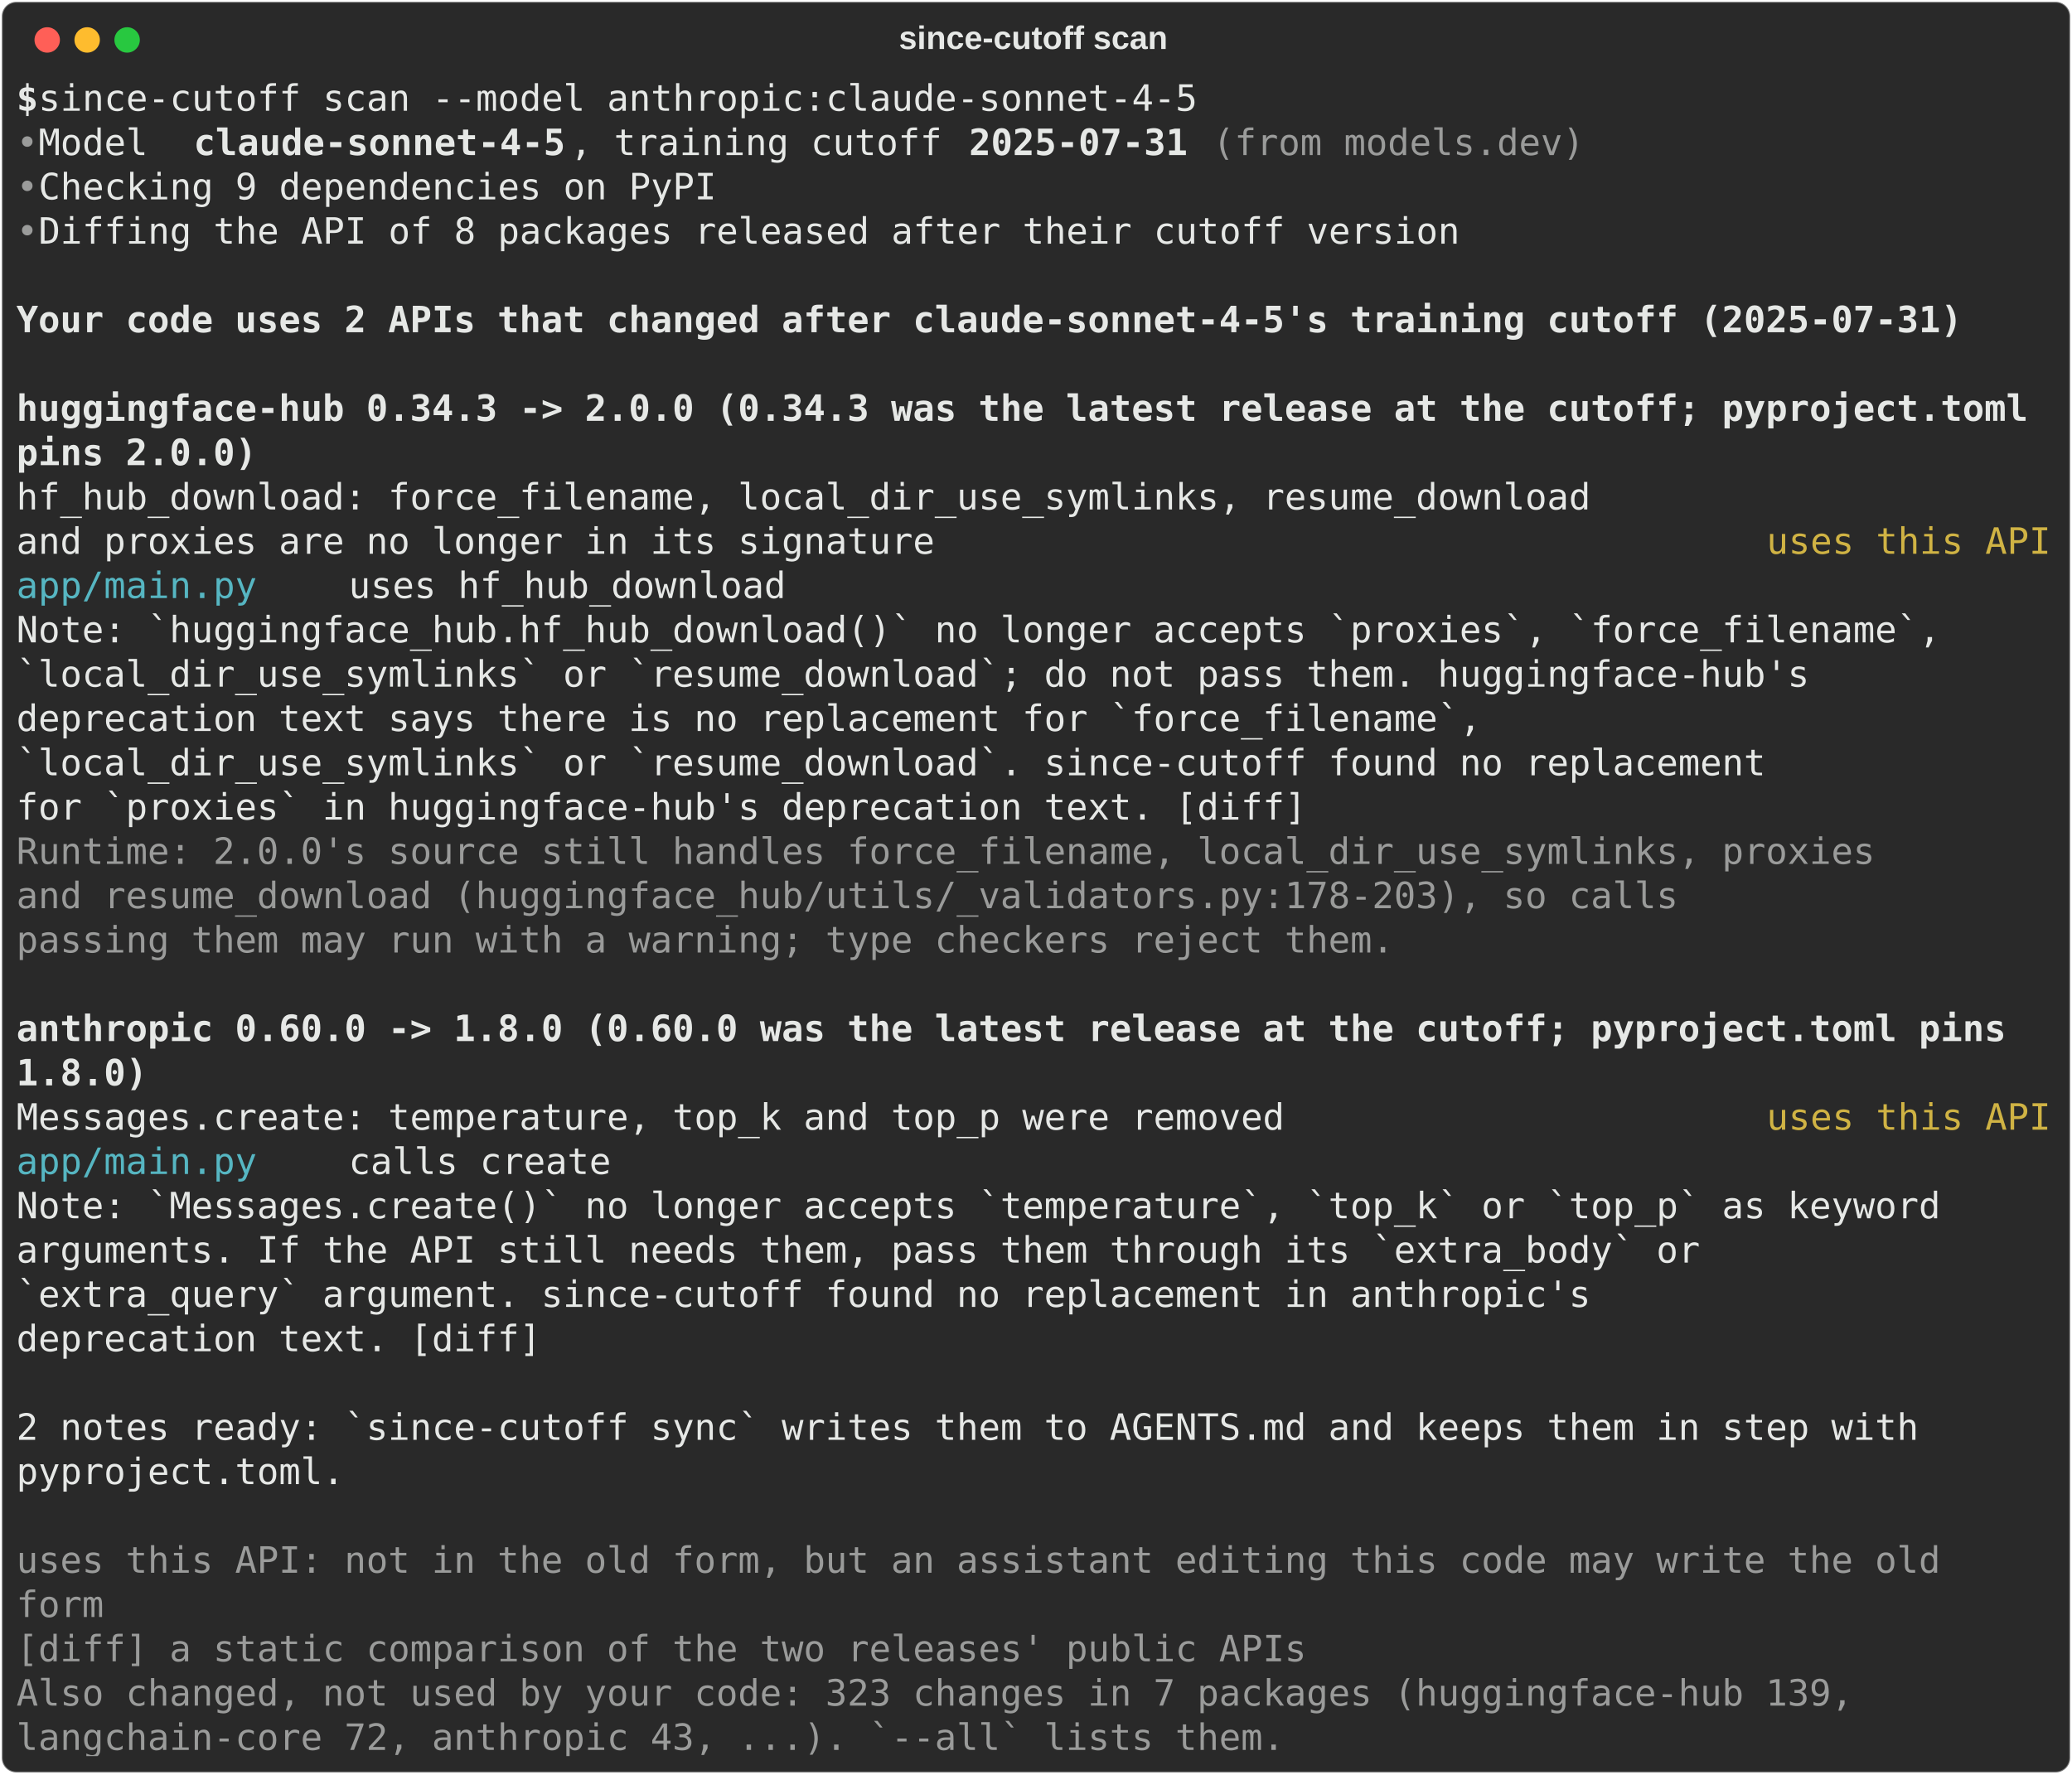
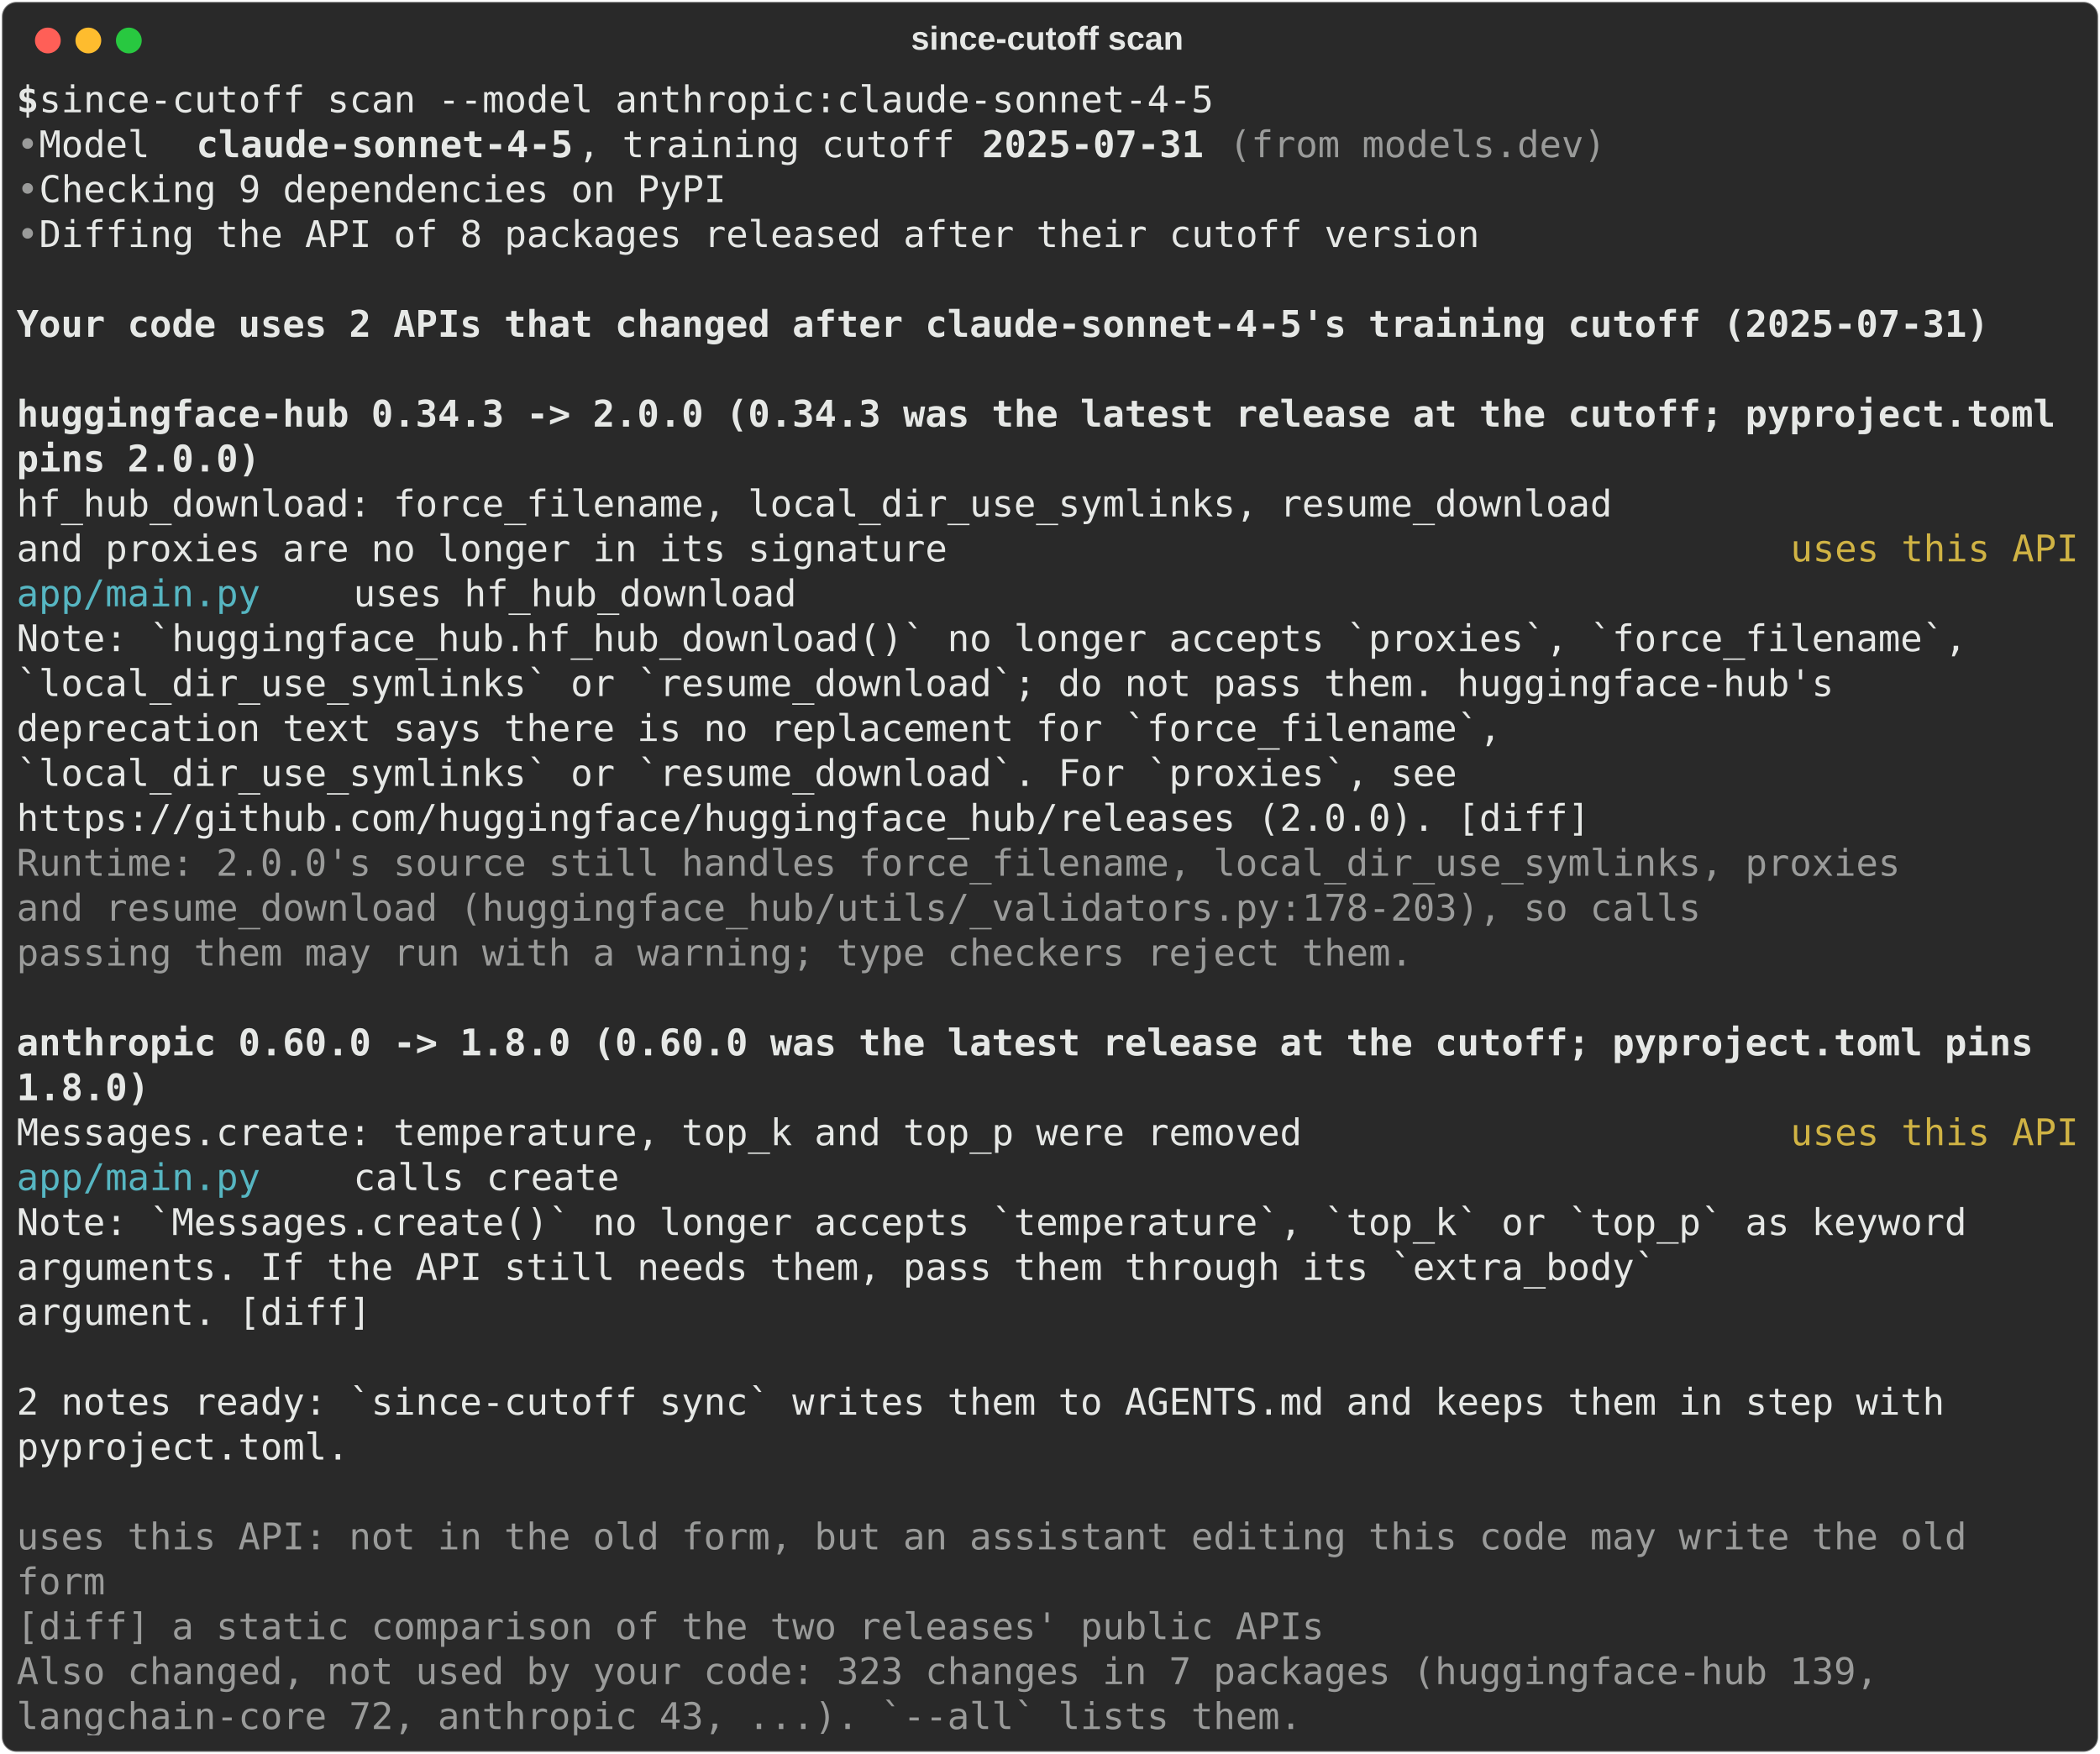
- <svg xmlns="http://www.w3.org/2000/svg" class="rich-terminal" viewBox="0 0 1141 977.2">
+ <svg xmlns="http://www.w3.org/2000/svg" class="rich-terminal" viewBox="0 0 1141 952.8">
  <style>

    @font-face {
        font-family: "Fira Code";
        src: local("FiraCode-Regular"),
                url("https://cdnjs.cloudflare.com/ajax/libs/firacode/6.2.0/woff2/FiraCode-Regular.woff2") format("woff2"),
                url("https://cdnjs.cloudflare.com/ajax/libs/firacode/6.2.0/woff/FiraCode-Regular.woff") format("woff");
        font-style: normal;
        font-weight: 400;
    }
    @font-face {
        font-family: "Fira Code";
        src: local("FiraCode-Bold"),
                url("https://cdnjs.cloudflare.com/ajax/libs/firacode/6.2.0/woff2/FiraCode-Bold.woff2") format("woff2"),
                url("https://cdnjs.cloudflare.com/ajax/libs/firacode/6.2.0/woff/FiraCode-Bold.woff") format("woff");
        font-style: bold;
        font-weight: 700;
    }

-     .terminal-3381273942-matrix {
+     .terminal-1863252485-matrix {
        font-family: Fira Code, ui-monospace, SFMono-Regular, Menlo, Consolas, 'Cascadia Mono', 'DejaVu Sans Mono', 'Liberation Mono', monospace;
        font-size: 20px;
        line-height: 24.4px;
        font-variant-east-asian: full-width;
    }

-     .terminal-3381273942-title {
+     .terminal-1863252485-title {
        font-size: 18px;
        font-weight: bold;
        font-family: arial;
    }

-     .terminal-3381273942-r1 { fill: #e6e8e6;font-weight: bold }
- .terminal-3381273942-r2 { fill: #e6e8e6 }
- .terminal-3381273942-r3 { fill: #9a9b9a }
- .terminal-3381273942-r4 { fill: #d0b344 }
- .terminal-3381273942-r5 { fill: #56b6c2 }
+     .terminal-1863252485-r1 { fill: #e6e8e6;font-weight: bold }
+ .terminal-1863252485-r2 { fill: #e6e8e6 }
+ .terminal-1863252485-r3 { fill: #9a9b9a }
+ .terminal-1863252485-r4 { fill: #d0b344 }
+ .terminal-1863252485-r5 { fill: #56b6c2 }
    </style>
  <defs>
-     <clipPath id="terminal-3381273942-clip-terminal">
-       <rect x="0" y="0" width="1121.4" height="926.2" />
-     </clipPath>
-     <clipPath id="terminal-3381273942-line-0">
+     <clipPath id="terminal-1863252485-clip-terminal">
+       <rect x="0" y="0" width="1121.4" height="901.8" />
+     </clipPath>
+     <clipPath id="terminal-1863252485-line-0">
      <rect x="0" y="1.5" width="1122.4" height="24.65" />
    </clipPath>
-     <clipPath id="terminal-3381273942-line-1">
+     <clipPath id="terminal-1863252485-line-1">
      <rect x="0" y="25.9" width="1122.4" height="24.65" />
    </clipPath>
-     <clipPath id="terminal-3381273942-line-2">
+     <clipPath id="terminal-1863252485-line-2">
      <rect x="0" y="50.3" width="1122.4" height="24.65" />
    </clipPath>
-     <clipPath id="terminal-3381273942-line-3">
+     <clipPath id="terminal-1863252485-line-3">
      <rect x="0" y="74.7" width="1122.4" height="24.65" />
    </clipPath>
-     <clipPath id="terminal-3381273942-line-4">
+     <clipPath id="terminal-1863252485-line-4">
      <rect x="0" y="99.1" width="1122.4" height="24.65" />
    </clipPath>
-     <clipPath id="terminal-3381273942-line-5">
+     <clipPath id="terminal-1863252485-line-5">
      <rect x="0" y="123.5" width="1122.4" height="24.65" />
    </clipPath>
-     <clipPath id="terminal-3381273942-line-6">
+     <clipPath id="terminal-1863252485-line-6">
      <rect x="0" y="147.9" width="1122.4" height="24.65" />
    </clipPath>
-     <clipPath id="terminal-3381273942-line-7">
+     <clipPath id="terminal-1863252485-line-7">
      <rect x="0" y="172.3" width="1122.4" height="24.65" />
    </clipPath>
-     <clipPath id="terminal-3381273942-line-8">
+     <clipPath id="terminal-1863252485-line-8">
      <rect x="0" y="196.7" width="1122.4" height="24.65" />
    </clipPath>
-     <clipPath id="terminal-3381273942-line-9">
+     <clipPath id="terminal-1863252485-line-9">
      <rect x="0" y="221.1" width="1122.4" height="24.65" />
    </clipPath>
-     <clipPath id="terminal-3381273942-line-10">
+     <clipPath id="terminal-1863252485-line-10">
      <rect x="0" y="245.5" width="1122.4" height="24.65" />
    </clipPath>
-     <clipPath id="terminal-3381273942-line-11">
+     <clipPath id="terminal-1863252485-line-11">
      <rect x="0" y="269.9" width="1122.4" height="24.65" />
    </clipPath>
-     <clipPath id="terminal-3381273942-line-12">
+     <clipPath id="terminal-1863252485-line-12">
      <rect x="0" y="294.3" width="1122.4" height="24.65" />
    </clipPath>
-     <clipPath id="terminal-3381273942-line-13">
+     <clipPath id="terminal-1863252485-line-13">
      <rect x="0" y="318.7" width="1122.4" height="24.65" />
    </clipPath>
-     <clipPath id="terminal-3381273942-line-14">
+     <clipPath id="terminal-1863252485-line-14">
      <rect x="0" y="343.1" width="1122.4" height="24.65" />
    </clipPath>
-     <clipPath id="terminal-3381273942-line-15">
+     <clipPath id="terminal-1863252485-line-15">
      <rect x="0" y="367.5" width="1122.4" height="24.65" />
    </clipPath>
-     <clipPath id="terminal-3381273942-line-16">
+     <clipPath id="terminal-1863252485-line-16">
      <rect x="0" y="391.9" width="1122.4" height="24.65" />
    </clipPath>
-     <clipPath id="terminal-3381273942-line-17">
+     <clipPath id="terminal-1863252485-line-17">
      <rect x="0" y="416.3" width="1122.4" height="24.65" />
    </clipPath>
-     <clipPath id="terminal-3381273942-line-18">
+     <clipPath id="terminal-1863252485-line-18">
      <rect x="0" y="440.7" width="1122.4" height="24.65" />
    </clipPath>
-     <clipPath id="terminal-3381273942-line-19">
+     <clipPath id="terminal-1863252485-line-19">
      <rect x="0" y="465.1" width="1122.4" height="24.65" />
    </clipPath>
-     <clipPath id="terminal-3381273942-line-20">
+     <clipPath id="terminal-1863252485-line-20">
      <rect x="0" y="489.5" width="1122.4" height="24.65" />
    </clipPath>
-     <clipPath id="terminal-3381273942-line-21">
+     <clipPath id="terminal-1863252485-line-21">
      <rect x="0" y="513.9" width="1122.4" height="24.65" />
    </clipPath>
-     <clipPath id="terminal-3381273942-line-22">
+     <clipPath id="terminal-1863252485-line-22">
      <rect x="0" y="538.3" width="1122.4" height="24.65" />
    </clipPath>
-     <clipPath id="terminal-3381273942-line-23">
+     <clipPath id="terminal-1863252485-line-23">
      <rect x="0" y="562.7" width="1122.4" height="24.65" />
    </clipPath>
-     <clipPath id="terminal-3381273942-line-24">
+     <clipPath id="terminal-1863252485-line-24">
      <rect x="0" y="587.1" width="1122.4" height="24.65" />
    </clipPath>
-     <clipPath id="terminal-3381273942-line-25">
+     <clipPath id="terminal-1863252485-line-25">
      <rect x="0" y="611.5" width="1122.4" height="24.65" />
    </clipPath>
-     <clipPath id="terminal-3381273942-line-26">
+     <clipPath id="terminal-1863252485-line-26">
      <rect x="0" y="635.9" width="1122.4" height="24.65" />
    </clipPath>
-     <clipPath id="terminal-3381273942-line-27">
+     <clipPath id="terminal-1863252485-line-27">
      <rect x="0" y="660.3" width="1122.4" height="24.65" />
    </clipPath>
-     <clipPath id="terminal-3381273942-line-28">
+     <clipPath id="terminal-1863252485-line-28">
      <rect x="0" y="684.7" width="1122.4" height="24.65" />
    </clipPath>
-     <clipPath id="terminal-3381273942-line-29">
+     <clipPath id="terminal-1863252485-line-29">
      <rect x="0" y="709.1" width="1122.4" height="24.65" />
    </clipPath>
-     <clipPath id="terminal-3381273942-line-30">
+     <clipPath id="terminal-1863252485-line-30">
      <rect x="0" y="733.5" width="1122.4" height="24.65" />
    </clipPath>
-     <clipPath id="terminal-3381273942-line-31">
+     <clipPath id="terminal-1863252485-line-31">
      <rect x="0" y="757.9" width="1122.4" height="24.65" />
    </clipPath>
-     <clipPath id="terminal-3381273942-line-32">
+     <clipPath id="terminal-1863252485-line-32">
      <rect x="0" y="782.3" width="1122.4" height="24.65" />
    </clipPath>
-     <clipPath id="terminal-3381273942-line-33">
+     <clipPath id="terminal-1863252485-line-33">
      <rect x="0" y="806.7" width="1122.4" height="24.65" />
    </clipPath>
-     <clipPath id="terminal-3381273942-line-34">
+     <clipPath id="terminal-1863252485-line-34">
      <rect x="0" y="831.1" width="1122.4" height="24.65" />
    </clipPath>
-     <clipPath id="terminal-3381273942-line-35">
+     <clipPath id="terminal-1863252485-line-35">
      <rect x="0" y="855.5" width="1122.4" height="24.65" />
    </clipPath>
-     <clipPath id="terminal-3381273942-line-36">
-       <rect x="0" y="879.9" width="1122.4" height="24.65" />
-     </clipPath>
  </defs>
-   <rect fill="#292929" stroke="rgba(255,255,255,0.35)" stroke-width="1" x="1" y="1" width="1139" height="975.2" rx="8" />
-   <text class="terminal-3381273942-title" fill="#e6e8e6" text-anchor="middle" x="569" y="27">since-cutoff scan</text>
+   <rect fill="#292929" stroke="rgba(255,255,255,0.35)" stroke-width="1" x="1" y="1" width="1139" height="950.8" rx="8" />
+   <text class="terminal-1863252485-title" fill="#e6e8e6" text-anchor="middle" x="569" y="27">since-cutoff scan</text>
  <g transform="translate(26,22)">
    <circle cx="0" cy="0" r="7" fill="#ff5f57" />
    <circle cx="22" cy="0" r="7" fill="#febc2e" />
    <circle cx="44" cy="0" r="7" fill="#28c840" />
  </g>
-   <g transform="translate(9, 41)" clip-path="url(#terminal-3381273942-clip-terminal)">
-     <g class="terminal-3381273942-matrix">
-       <text class="terminal-3381273942-r1" x="0" y="20" textLength="12.2" clip-path="url(#terminal-3381273942-line-0)">$</text>
-       <text class="terminal-3381273942-r2" x="12.2" y="20" textLength="658.8" clip-path="url(#terminal-3381273942-line-0)"> since-cutoff scan --model anthropic:claude-sonnet-4-5</text>
-       <text class="terminal-3381273942-r2" x="1122.4" y="20" textLength="12.2" clip-path="url(#terminal-3381273942-line-0)">
- </text>
-       <text class="terminal-3381273942-r3" x="0" y="44.4" textLength="12.2" clip-path="url(#terminal-3381273942-line-1)">•</text>
-       <text class="terminal-3381273942-r2" x="12.2" y="44.4" textLength="85.4" clip-path="url(#terminal-3381273942-line-1)"> Model </text>
-       <text class="terminal-3381273942-r1" x="97.6" y="44.4" textLength="207.4" clip-path="url(#terminal-3381273942-line-1)">claude-sonnet-4-5</text>
-       <text class="terminal-3381273942-r2" x="305" y="44.4" textLength="219.6" clip-path="url(#terminal-3381273942-line-1)">, training cutoff </text>
-       <text class="terminal-3381273942-r1" x="524.6" y="44.4" textLength="122" clip-path="url(#terminal-3381273942-line-1)">2025-07-31</text>
-       <text class="terminal-3381273942-r3" x="658.8" y="44.4" textLength="207.4" clip-path="url(#terminal-3381273942-line-1)">(from models.dev)</text>
-       <text class="terminal-3381273942-r2" x="1122.4" y="44.4" textLength="12.2" clip-path="url(#terminal-3381273942-line-1)">
- </text>
-       <text class="terminal-3381273942-r3" x="0" y="68.8" textLength="12.2" clip-path="url(#terminal-3381273942-line-2)">•</text>
-       <text class="terminal-3381273942-r2" x="12.2" y="68.8" textLength="390.4" clip-path="url(#terminal-3381273942-line-2)"> Checking 9 dependencies on PyPI</text>
-       <text class="terminal-3381273942-r2" x="1122.4" y="68.8" textLength="12.2" clip-path="url(#terminal-3381273942-line-2)">
- </text>
-       <text class="terminal-3381273942-r3" x="0" y="93.2" textLength="12.2" clip-path="url(#terminal-3381273942-line-3)">•</text>
-       <text class="terminal-3381273942-r2" x="12.2" y="93.2" textLength="805.2" clip-path="url(#terminal-3381273942-line-3)"> Diffing the API of 8 packages released after their cutoff version</text>
-       <text class="terminal-3381273942-r2" x="1122.4" y="93.2" textLength="12.2" clip-path="url(#terminal-3381273942-line-3)">
- </text>
-       <text class="terminal-3381273942-r2" x="1122.4" y="117.6" textLength="12.2" clip-path="url(#terminal-3381273942-line-4)">
- </text>
-       <text class="terminal-3381273942-r1" x="0" y="142" textLength="1085.8" clip-path="url(#terminal-3381273942-line-5)">Your code uses 2 APIs that changed after claude-sonnet-4-5's training cutoff (2025-07-31)</text>
-       <text class="terminal-3381273942-r2" x="1122.4" y="142" textLength="12.2" clip-path="url(#terminal-3381273942-line-5)">
- </text>
-       <text class="terminal-3381273942-r2" x="1122.4" y="166.4" textLength="12.2" clip-path="url(#terminal-3381273942-line-6)">
- </text>
-       <text class="terminal-3381273942-r1" x="0" y="190.8" textLength="1122.4" clip-path="url(#terminal-3381273942-line-7)">huggingface-hub 0.34.3 -&gt; 2.0.0 (0.34.3 was the latest release at the cutoff; pyproject.toml</text>
-       <text class="terminal-3381273942-r2" x="1122.4" y="190.8" textLength="12.2" clip-path="url(#terminal-3381273942-line-7)">
- </text>
-       <text class="terminal-3381273942-r1" x="0" y="215.2" textLength="158.6" clip-path="url(#terminal-3381273942-line-8)">  pins 2.0.0)</text>
-       <text class="terminal-3381273942-r2" x="1122.4" y="215.2" textLength="12.2" clip-path="url(#terminal-3381273942-line-8)">
- </text>
-       <text class="terminal-3381273942-r2" x="0" y="239.6" textLength="902.8" clip-path="url(#terminal-3381273942-line-9)">  hf_hub_download: force_filename, local_dir_use_symlinks, resume_download</text>
-       <text class="terminal-3381273942-r2" x="1122.4" y="239.6" textLength="12.2" clip-path="url(#terminal-3381273942-line-9)">
- </text>
-       <text class="terminal-3381273942-r2" x="0" y="264" textLength="963.8" clip-path="url(#terminal-3381273942-line-10)">  and proxies are no longer in its signature                                   </text>
-       <text class="terminal-3381273942-r4" x="963.8" y="264" textLength="158.6" clip-path="url(#terminal-3381273942-line-10)">uses this API</text>
-       <text class="terminal-3381273942-r2" x="1122.4" y="264" textLength="12.2" clip-path="url(#terminal-3381273942-line-10)">
- </text>
-       <text class="terminal-3381273942-r5" x="0" y="288.4" textLength="183" clip-path="url(#terminal-3381273942-line-11)">    app/main.py</text>
-       <text class="terminal-3381273942-r2" x="183" y="288.4" textLength="280.6" clip-path="url(#terminal-3381273942-line-11)">   uses hf_hub_download</text>
-       <text class="terminal-3381273942-r2" x="1122.4" y="288.4" textLength="12.2" clip-path="url(#terminal-3381273942-line-11)">
- </text>
-       <text class="terminal-3381273942-r2" x="0" y="312.8" textLength="1122.4" clip-path="url(#terminal-3381273942-line-12)">    Note: `huggingface_hub.hf_hub_download()` no longer accepts `proxies`, `force_filename`,</text>
-       <text class="terminal-3381273942-r2" x="1122.4" y="312.8" textLength="12.2" clip-path="url(#terminal-3381273942-line-12)">
- </text>
-       <text class="terminal-3381273942-r2" x="0" y="337.2" textLength="1122.4" clip-path="url(#terminal-3381273942-line-13)">          `local_dir_use_symlinks` or `resume_download`; do not pass them. huggingface-hub's</text>
-       <text class="terminal-3381273942-r2" x="1122.4" y="337.2" textLength="12.2" clip-path="url(#terminal-3381273942-line-13)">
- </text>
-       <text class="terminal-3381273942-r2" x="0" y="361.6" textLength="939.4" clip-path="url(#terminal-3381273942-line-14)">          deprecation text says there is no replacement for `force_filename`,</text>
-       <text class="terminal-3381273942-r2" x="1122.4" y="361.6" textLength="12.2" clip-path="url(#terminal-3381273942-line-14)">
- </text>
-       <text class="terminal-3381273942-r2" x="0" y="386" textLength="1098" clip-path="url(#terminal-3381273942-line-15)">          `local_dir_use_symlinks` or `resume_download`. since-cutoff found no replacement</text>
-       <text class="terminal-3381273942-r2" x="1122.4" y="386" textLength="12.2" clip-path="url(#terminal-3381273942-line-15)">
- </text>
-       <text class="terminal-3381273942-r2" x="0" y="410.4" textLength="841.8" clip-path="url(#terminal-3381273942-line-16)">          for `proxies` in huggingface-hub's deprecation text. [diff]</text>
-       <text class="terminal-3381273942-r2" x="1122.4" y="410.4" textLength="12.2" clip-path="url(#terminal-3381273942-line-16)">
- </text>
-       <text class="terminal-3381273942-r3" x="0" y="434.8" textLength="1085.8" clip-path="url(#terminal-3381273942-line-17)">    Runtime: 2.0.0's source still handles force_filename, local_dir_use_symlinks, proxies</text>
-       <text class="terminal-3381273942-r2" x="1122.4" y="434.8" textLength="12.2" clip-path="url(#terminal-3381273942-line-17)">
- </text>
-       <text class="terminal-3381273942-r3" x="0" y="459.2" textLength="1085.8" clip-path="url(#terminal-3381273942-line-18)">             and resume_download (huggingface_hub/utils/_validators.py:178-203), so calls</text>
-       <text class="terminal-3381273942-r2" x="1122.4" y="459.2" textLength="12.2" clip-path="url(#terminal-3381273942-line-18)">
- </text>
-       <text class="terminal-3381273942-r3" x="0" y="483.6" textLength="927.2" clip-path="url(#terminal-3381273942-line-19)">             passing them may run with a warning; type checkers reject them.</text>
-       <text class="terminal-3381273942-r2" x="1122.4" y="483.6" textLength="12.2" clip-path="url(#terminal-3381273942-line-19)">
- </text>
-       <text class="terminal-3381273942-r2" x="1122.4" y="508" textLength="12.2" clip-path="url(#terminal-3381273942-line-20)">
- </text>
-       <text class="terminal-3381273942-r1" x="0" y="532.4" textLength="1110.2" clip-path="url(#terminal-3381273942-line-21)">anthropic 0.60.0 -&gt; 1.8.0 (0.60.0 was the latest release at the cutoff; pyproject.toml pins</text>
-       <text class="terminal-3381273942-r2" x="1122.4" y="532.4" textLength="12.2" clip-path="url(#terminal-3381273942-line-21)">
- </text>
-       <text class="terminal-3381273942-r1" x="0" y="556.8" textLength="97.6" clip-path="url(#terminal-3381273942-line-22)">  1.8.0)</text>
-       <text class="terminal-3381273942-r2" x="1122.4" y="556.8" textLength="12.2" clip-path="url(#terminal-3381273942-line-22)">
- </text>
-       <text class="terminal-3381273942-r2" x="0" y="581.2" textLength="963.8" clip-path="url(#terminal-3381273942-line-23)">  Messages.create: temperature, top_k and top_p were removed                   </text>
-       <text class="terminal-3381273942-r4" x="963.8" y="581.2" textLength="158.6" clip-path="url(#terminal-3381273942-line-23)">uses this API</text>
-       <text class="terminal-3381273942-r2" x="1122.4" y="581.2" textLength="12.2" clip-path="url(#terminal-3381273942-line-23)">
- </text>
-       <text class="terminal-3381273942-r5" x="0" y="605.6" textLength="183" clip-path="url(#terminal-3381273942-line-24)">    app/main.py</text>
-       <text class="terminal-3381273942-r2" x="183" y="605.6" textLength="183" clip-path="url(#terminal-3381273942-line-24)">   calls create</text>
-       <text class="terminal-3381273942-r2" x="1122.4" y="605.6" textLength="12.2" clip-path="url(#terminal-3381273942-line-24)">
- </text>
-       <text class="terminal-3381273942-r2" x="0" y="630" textLength="1122.4" clip-path="url(#terminal-3381273942-line-25)">    Note: `Messages.create()` no longer accepts `temperature`, `top_k` or `top_p` as keyword</text>
-       <text class="terminal-3381273942-r2" x="1122.4" y="630" textLength="12.2" clip-path="url(#terminal-3381273942-line-25)">
- </text>
-       <text class="terminal-3381273942-r2" x="0" y="654.4" textLength="1061.4" clip-path="url(#terminal-3381273942-line-26)">          arguments. If the API still needs them, pass them through its `extra_body` or</text>
-       <text class="terminal-3381273942-r2" x="1122.4" y="654.4" textLength="12.2" clip-path="url(#terminal-3381273942-line-26)">
- </text>
-       <text class="terminal-3381273942-r2" x="0" y="678.8" textLength="1000.4" clip-path="url(#terminal-3381273942-line-27)">          `extra_query` argument. since-cutoff found no replacement in anthropic's</text>
-       <text class="terminal-3381273942-r2" x="1122.4" y="678.8" textLength="12.2" clip-path="url(#terminal-3381273942-line-27)">
- </text>
-       <text class="terminal-3381273942-r2" x="0" y="703.2" textLength="414.8" clip-path="url(#terminal-3381273942-line-28)">          deprecation text. [diff]</text>
-       <text class="terminal-3381273942-r2" x="1122.4" y="703.2" textLength="12.2" clip-path="url(#terminal-3381273942-line-28)">
- </text>
-       <text class="terminal-3381273942-r2" x="1122.4" y="727.6" textLength="12.2" clip-path="url(#terminal-3381273942-line-29)">
- </text>
-       <text class="terminal-3381273942-r2" x="0" y="752" textLength="1061.4" clip-path="url(#terminal-3381273942-line-30)">2 notes ready: `since-cutoff sync` writes them to AGENTS.md and keeps them in step with</text>
-       <text class="terminal-3381273942-r2" x="1122.4" y="752" textLength="12.2" clip-path="url(#terminal-3381273942-line-30)">
- </text>
-       <text class="terminal-3381273942-r2" x="0" y="776.4" textLength="207.4" clip-path="url(#terminal-3381273942-line-31)">  pyproject.toml.</text>
-       <text class="terminal-3381273942-r2" x="1122.4" y="776.4" textLength="12.2" clip-path="url(#terminal-3381273942-line-31)">
- </text>
-       <text class="terminal-3381273942-r2" x="1122.4" y="800.8" textLength="12.2" clip-path="url(#terminal-3381273942-line-32)">
- </text>
-       <text class="terminal-3381273942-r3" x="0" y="825.2" textLength="1073.6" clip-path="url(#terminal-3381273942-line-33)">uses this API: not in the old form, but an assistant editing this code may write the old</text>
-       <text class="terminal-3381273942-r2" x="1122.4" y="825.2" textLength="12.2" clip-path="url(#terminal-3381273942-line-33)">
- </text>
-       <text class="terminal-3381273942-r3" x="0" y="849.6" textLength="73.2" clip-path="url(#terminal-3381273942-line-34)">  form</text>
-       <text class="terminal-3381273942-r2" x="1122.4" y="849.6" textLength="12.2" clip-path="url(#terminal-3381273942-line-34)">
- </text>
-       <text class="terminal-3381273942-r3" x="0" y="874" textLength="719.8" clip-path="url(#terminal-3381273942-line-35)">[diff] a static comparison of the two releases' public APIs</text>
-       <text class="terminal-3381273942-r2" x="1122.4" y="874" textLength="12.2" clip-path="url(#terminal-3381273942-line-35)">
- </text>
-       <text class="terminal-3381273942-r3" x="0" y="898.4" textLength="1024.8" clip-path="url(#terminal-3381273942-line-36)">Also changed, not used by your code: 323 changes in 7 packages (huggingface-hub 139,</text>
-       <text class="terminal-3381273942-r2" x="1122.4" y="898.4" textLength="12.2" clip-path="url(#terminal-3381273942-line-36)">
- </text>
-       <text class="terminal-3381273942-r3" x="0" y="922.8" textLength="732" clip-path="url(#terminal-3381273942-line-37)">  langchain-core 72, anthropic 43, ...). `--all` lists them.</text>
-       <text class="terminal-3381273942-r2" x="1122.4" y="922.8" textLength="12.2" clip-path="url(#terminal-3381273942-line-37)">
+   <g transform="translate(9, 41)" clip-path="url(#terminal-1863252485-clip-terminal)">
+     <g class="terminal-1863252485-matrix">
+       <text class="terminal-1863252485-r1" x="0" y="20" textLength="12.2" clip-path="url(#terminal-1863252485-line-0)">$</text>
+       <text class="terminal-1863252485-r2" x="12.2" y="20" textLength="658.8" clip-path="url(#terminal-1863252485-line-0)"> since-cutoff scan --model anthropic:claude-sonnet-4-5</text>
+       <text class="terminal-1863252485-r2" x="1122.4" y="20" textLength="12.2" clip-path="url(#terminal-1863252485-line-0)">
+ </text>
+       <text class="terminal-1863252485-r3" x="0" y="44.4" textLength="12.2" clip-path="url(#terminal-1863252485-line-1)">•</text>
+       <text class="terminal-1863252485-r2" x="12.2" y="44.4" textLength="85.4" clip-path="url(#terminal-1863252485-line-1)"> Model </text>
+       <text class="terminal-1863252485-r1" x="97.6" y="44.4" textLength="207.4" clip-path="url(#terminal-1863252485-line-1)">claude-sonnet-4-5</text>
+       <text class="terminal-1863252485-r2" x="305" y="44.4" textLength="219.6" clip-path="url(#terminal-1863252485-line-1)">, training cutoff </text>
+       <text class="terminal-1863252485-r1" x="524.6" y="44.4" textLength="122" clip-path="url(#terminal-1863252485-line-1)">2025-07-31</text>
+       <text class="terminal-1863252485-r3" x="658.8" y="44.4" textLength="207.4" clip-path="url(#terminal-1863252485-line-1)">(from models.dev)</text>
+       <text class="terminal-1863252485-r2" x="1122.4" y="44.4" textLength="12.2" clip-path="url(#terminal-1863252485-line-1)">
+ </text>
+       <text class="terminal-1863252485-r3" x="0" y="68.8" textLength="12.2" clip-path="url(#terminal-1863252485-line-2)">•</text>
+       <text class="terminal-1863252485-r2" x="12.2" y="68.8" textLength="390.4" clip-path="url(#terminal-1863252485-line-2)"> Checking 9 dependencies on PyPI</text>
+       <text class="terminal-1863252485-r2" x="1122.4" y="68.8" textLength="12.2" clip-path="url(#terminal-1863252485-line-2)">
+ </text>
+       <text class="terminal-1863252485-r3" x="0" y="93.2" textLength="12.2" clip-path="url(#terminal-1863252485-line-3)">•</text>
+       <text class="terminal-1863252485-r2" x="12.2" y="93.2" textLength="805.2" clip-path="url(#terminal-1863252485-line-3)"> Diffing the API of 8 packages released after their cutoff version</text>
+       <text class="terminal-1863252485-r2" x="1122.4" y="93.2" textLength="12.2" clip-path="url(#terminal-1863252485-line-3)">
+ </text>
+       <text class="terminal-1863252485-r2" x="1122.4" y="117.6" textLength="12.2" clip-path="url(#terminal-1863252485-line-4)">
+ </text>
+       <text class="terminal-1863252485-r1" x="0" y="142" textLength="1085.8" clip-path="url(#terminal-1863252485-line-5)">Your code uses 2 APIs that changed after claude-sonnet-4-5's training cutoff (2025-07-31)</text>
+       <text class="terminal-1863252485-r2" x="1122.4" y="142" textLength="12.2" clip-path="url(#terminal-1863252485-line-5)">
+ </text>
+       <text class="terminal-1863252485-r2" x="1122.4" y="166.4" textLength="12.2" clip-path="url(#terminal-1863252485-line-6)">
+ </text>
+       <text class="terminal-1863252485-r1" x="0" y="190.8" textLength="1122.4" clip-path="url(#terminal-1863252485-line-7)">huggingface-hub 0.34.3 -&gt; 2.0.0 (0.34.3 was the latest release at the cutoff; pyproject.toml</text>
+       <text class="terminal-1863252485-r2" x="1122.4" y="190.8" textLength="12.2" clip-path="url(#terminal-1863252485-line-7)">
+ </text>
+       <text class="terminal-1863252485-r1" x="0" y="215.2" textLength="158.6" clip-path="url(#terminal-1863252485-line-8)">  pins 2.0.0)</text>
+       <text class="terminal-1863252485-r2" x="1122.4" y="215.2" textLength="12.2" clip-path="url(#terminal-1863252485-line-8)">
+ </text>
+       <text class="terminal-1863252485-r2" x="0" y="239.6" textLength="902.8" clip-path="url(#terminal-1863252485-line-9)">  hf_hub_download: force_filename, local_dir_use_symlinks, resume_download</text>
+       <text class="terminal-1863252485-r2" x="1122.4" y="239.6" textLength="12.2" clip-path="url(#terminal-1863252485-line-9)">
+ </text>
+       <text class="terminal-1863252485-r2" x="0" y="264" textLength="963.8" clip-path="url(#terminal-1863252485-line-10)">  and proxies are no longer in its signature                                   </text>
+       <text class="terminal-1863252485-r4" x="963.8" y="264" textLength="158.6" clip-path="url(#terminal-1863252485-line-10)">uses this API</text>
+       <text class="terminal-1863252485-r2" x="1122.4" y="264" textLength="12.2" clip-path="url(#terminal-1863252485-line-10)">
+ </text>
+       <text class="terminal-1863252485-r5" x="0" y="288.4" textLength="183" clip-path="url(#terminal-1863252485-line-11)">    app/main.py</text>
+       <text class="terminal-1863252485-r2" x="183" y="288.4" textLength="280.6" clip-path="url(#terminal-1863252485-line-11)">   uses hf_hub_download</text>
+       <text class="terminal-1863252485-r2" x="1122.4" y="288.4" textLength="12.2" clip-path="url(#terminal-1863252485-line-11)">
+ </text>
+       <text class="terminal-1863252485-r2" x="0" y="312.8" textLength="1122.4" clip-path="url(#terminal-1863252485-line-12)">    Note: `huggingface_hub.hf_hub_download()` no longer accepts `proxies`, `force_filename`,</text>
+       <text class="terminal-1863252485-r2" x="1122.4" y="312.8" textLength="12.2" clip-path="url(#terminal-1863252485-line-12)">
+ </text>
+       <text class="terminal-1863252485-r2" x="0" y="337.2" textLength="1122.4" clip-path="url(#terminal-1863252485-line-13)">          `local_dir_use_symlinks` or `resume_download`; do not pass them. huggingface-hub's</text>
+       <text class="terminal-1863252485-r2" x="1122.4" y="337.2" textLength="12.2" clip-path="url(#terminal-1863252485-line-13)">
+ </text>
+       <text class="terminal-1863252485-r2" x="0" y="361.6" textLength="939.4" clip-path="url(#terminal-1863252485-line-14)">          deprecation text says there is no replacement for `force_filename`,</text>
+       <text class="terminal-1863252485-r2" x="1122.4" y="361.6" textLength="12.2" clip-path="url(#terminal-1863252485-line-14)">
+ </text>
+       <text class="terminal-1863252485-r2" x="0" y="386" textLength="915" clip-path="url(#terminal-1863252485-line-15)">          `local_dir_use_symlinks` or `resume_download`. For `proxies`, see</text>
+       <text class="terminal-1863252485-r2" x="1122.4" y="386" textLength="12.2" clip-path="url(#terminal-1863252485-line-15)">
+ </text>
+       <text class="terminal-1863252485-r2" x="0" y="410.4" textLength="988.2" clip-path="url(#terminal-1863252485-line-16)">          https://github.com/huggingface/huggingface_hub/releases (2.0.0). [diff]</text>
+       <text class="terminal-1863252485-r2" x="1122.4" y="410.4" textLength="12.2" clip-path="url(#terminal-1863252485-line-16)">
+ </text>
+       <text class="terminal-1863252485-r3" x="0" y="434.8" textLength="1085.8" clip-path="url(#terminal-1863252485-line-17)">    Runtime: 2.0.0's source still handles force_filename, local_dir_use_symlinks, proxies</text>
+       <text class="terminal-1863252485-r2" x="1122.4" y="434.8" textLength="12.2" clip-path="url(#terminal-1863252485-line-17)">
+ </text>
+       <text class="terminal-1863252485-r3" x="0" y="459.2" textLength="1085.8" clip-path="url(#terminal-1863252485-line-18)">             and resume_download (huggingface_hub/utils/_validators.py:178-203), so calls</text>
+       <text class="terminal-1863252485-r2" x="1122.4" y="459.2" textLength="12.2" clip-path="url(#terminal-1863252485-line-18)">
+ </text>
+       <text class="terminal-1863252485-r3" x="0" y="483.6" textLength="927.2" clip-path="url(#terminal-1863252485-line-19)">             passing them may run with a warning; type checkers reject them.</text>
+       <text class="terminal-1863252485-r2" x="1122.4" y="483.6" textLength="12.2" clip-path="url(#terminal-1863252485-line-19)">
+ </text>
+       <text class="terminal-1863252485-r2" x="1122.4" y="508" textLength="12.2" clip-path="url(#terminal-1863252485-line-20)">
+ </text>
+       <text class="terminal-1863252485-r1" x="0" y="532.4" textLength="1110.2" clip-path="url(#terminal-1863252485-line-21)">anthropic 0.60.0 -&gt; 1.8.0 (0.60.0 was the latest release at the cutoff; pyproject.toml pins</text>
+       <text class="terminal-1863252485-r2" x="1122.4" y="532.4" textLength="12.2" clip-path="url(#terminal-1863252485-line-21)">
+ </text>
+       <text class="terminal-1863252485-r1" x="0" y="556.8" textLength="97.6" clip-path="url(#terminal-1863252485-line-22)">  1.8.0)</text>
+       <text class="terminal-1863252485-r2" x="1122.4" y="556.8" textLength="12.2" clip-path="url(#terminal-1863252485-line-22)">
+ </text>
+       <text class="terminal-1863252485-r2" x="0" y="581.2" textLength="963.8" clip-path="url(#terminal-1863252485-line-23)">  Messages.create: temperature, top_k and top_p were removed                   </text>
+       <text class="terminal-1863252485-r4" x="963.8" y="581.2" textLength="158.6" clip-path="url(#terminal-1863252485-line-23)">uses this API</text>
+       <text class="terminal-1863252485-r2" x="1122.4" y="581.2" textLength="12.2" clip-path="url(#terminal-1863252485-line-23)">
+ </text>
+       <text class="terminal-1863252485-r5" x="0" y="605.6" textLength="183" clip-path="url(#terminal-1863252485-line-24)">    app/main.py</text>
+       <text class="terminal-1863252485-r2" x="183" y="605.6" textLength="183" clip-path="url(#terminal-1863252485-line-24)">   calls create</text>
+       <text class="terminal-1863252485-r2" x="1122.4" y="605.6" textLength="12.2" clip-path="url(#terminal-1863252485-line-24)">
+ </text>
+       <text class="terminal-1863252485-r2" x="0" y="630" textLength="1122.4" clip-path="url(#terminal-1863252485-line-25)">    Note: `Messages.create()` no longer accepts `temperature`, `top_k` or `top_p` as keyword</text>
+       <text class="terminal-1863252485-r2" x="1122.4" y="630" textLength="12.2" clip-path="url(#terminal-1863252485-line-25)">
+ </text>
+       <text class="terminal-1863252485-r2" x="0" y="654.4" textLength="1024.8" clip-path="url(#terminal-1863252485-line-26)">          arguments. If the API still needs them, pass them through its `extra_body`</text>
+       <text class="terminal-1863252485-r2" x="1122.4" y="654.4" textLength="12.2" clip-path="url(#terminal-1863252485-line-26)">
+ </text>
+       <text class="terminal-1863252485-r2" x="0" y="678.8" textLength="317.2" clip-path="url(#terminal-1863252485-line-27)">          argument. [diff]</text>
+       <text class="terminal-1863252485-r2" x="1122.4" y="678.8" textLength="12.2" clip-path="url(#terminal-1863252485-line-27)">
+ </text>
+       <text class="terminal-1863252485-r2" x="1122.4" y="703.2" textLength="12.2" clip-path="url(#terminal-1863252485-line-28)">
+ </text>
+       <text class="terminal-1863252485-r2" x="0" y="727.6" textLength="1061.4" clip-path="url(#terminal-1863252485-line-29)">2 notes ready: `since-cutoff sync` writes them to AGENTS.md and keeps them in step with</text>
+       <text class="terminal-1863252485-r2" x="1122.4" y="727.6" textLength="12.2" clip-path="url(#terminal-1863252485-line-29)">
+ </text>
+       <text class="terminal-1863252485-r2" x="0" y="752" textLength="207.4" clip-path="url(#terminal-1863252485-line-30)">  pyproject.toml.</text>
+       <text class="terminal-1863252485-r2" x="1122.4" y="752" textLength="12.2" clip-path="url(#terminal-1863252485-line-30)">
+ </text>
+       <text class="terminal-1863252485-r2" x="1122.4" y="776.4" textLength="12.2" clip-path="url(#terminal-1863252485-line-31)">
+ </text>
+       <text class="terminal-1863252485-r3" x="0" y="800.8" textLength="1073.6" clip-path="url(#terminal-1863252485-line-32)">uses this API: not in the old form, but an assistant editing this code may write the old</text>
+       <text class="terminal-1863252485-r2" x="1122.4" y="800.8" textLength="12.2" clip-path="url(#terminal-1863252485-line-32)">
+ </text>
+       <text class="terminal-1863252485-r3" x="0" y="825.2" textLength="73.2" clip-path="url(#terminal-1863252485-line-33)">  form</text>
+       <text class="terminal-1863252485-r2" x="1122.4" y="825.2" textLength="12.2" clip-path="url(#terminal-1863252485-line-33)">
+ </text>
+       <text class="terminal-1863252485-r3" x="0" y="849.6" textLength="719.8" clip-path="url(#terminal-1863252485-line-34)">[diff] a static comparison of the two releases' public APIs</text>
+       <text class="terminal-1863252485-r2" x="1122.4" y="849.6" textLength="12.2" clip-path="url(#terminal-1863252485-line-34)">
+ </text>
+       <text class="terminal-1863252485-r3" x="0" y="874" textLength="1024.8" clip-path="url(#terminal-1863252485-line-35)">Also changed, not used by your code: 323 changes in 7 packages (huggingface-hub 139,</text>
+       <text class="terminal-1863252485-r2" x="1122.4" y="874" textLength="12.2" clip-path="url(#terminal-1863252485-line-35)">
+ </text>
+       <text class="terminal-1863252485-r3" x="0" y="898.4" textLength="732" clip-path="url(#terminal-1863252485-line-36)">  langchain-core 72, anthropic 43, ...). `--all` lists them.</text>
+       <text class="terminal-1863252485-r2" x="1122.4" y="898.4" textLength="12.2" clip-path="url(#terminal-1863252485-line-36)">
</text>
    </g>
  </g>
</svg>
